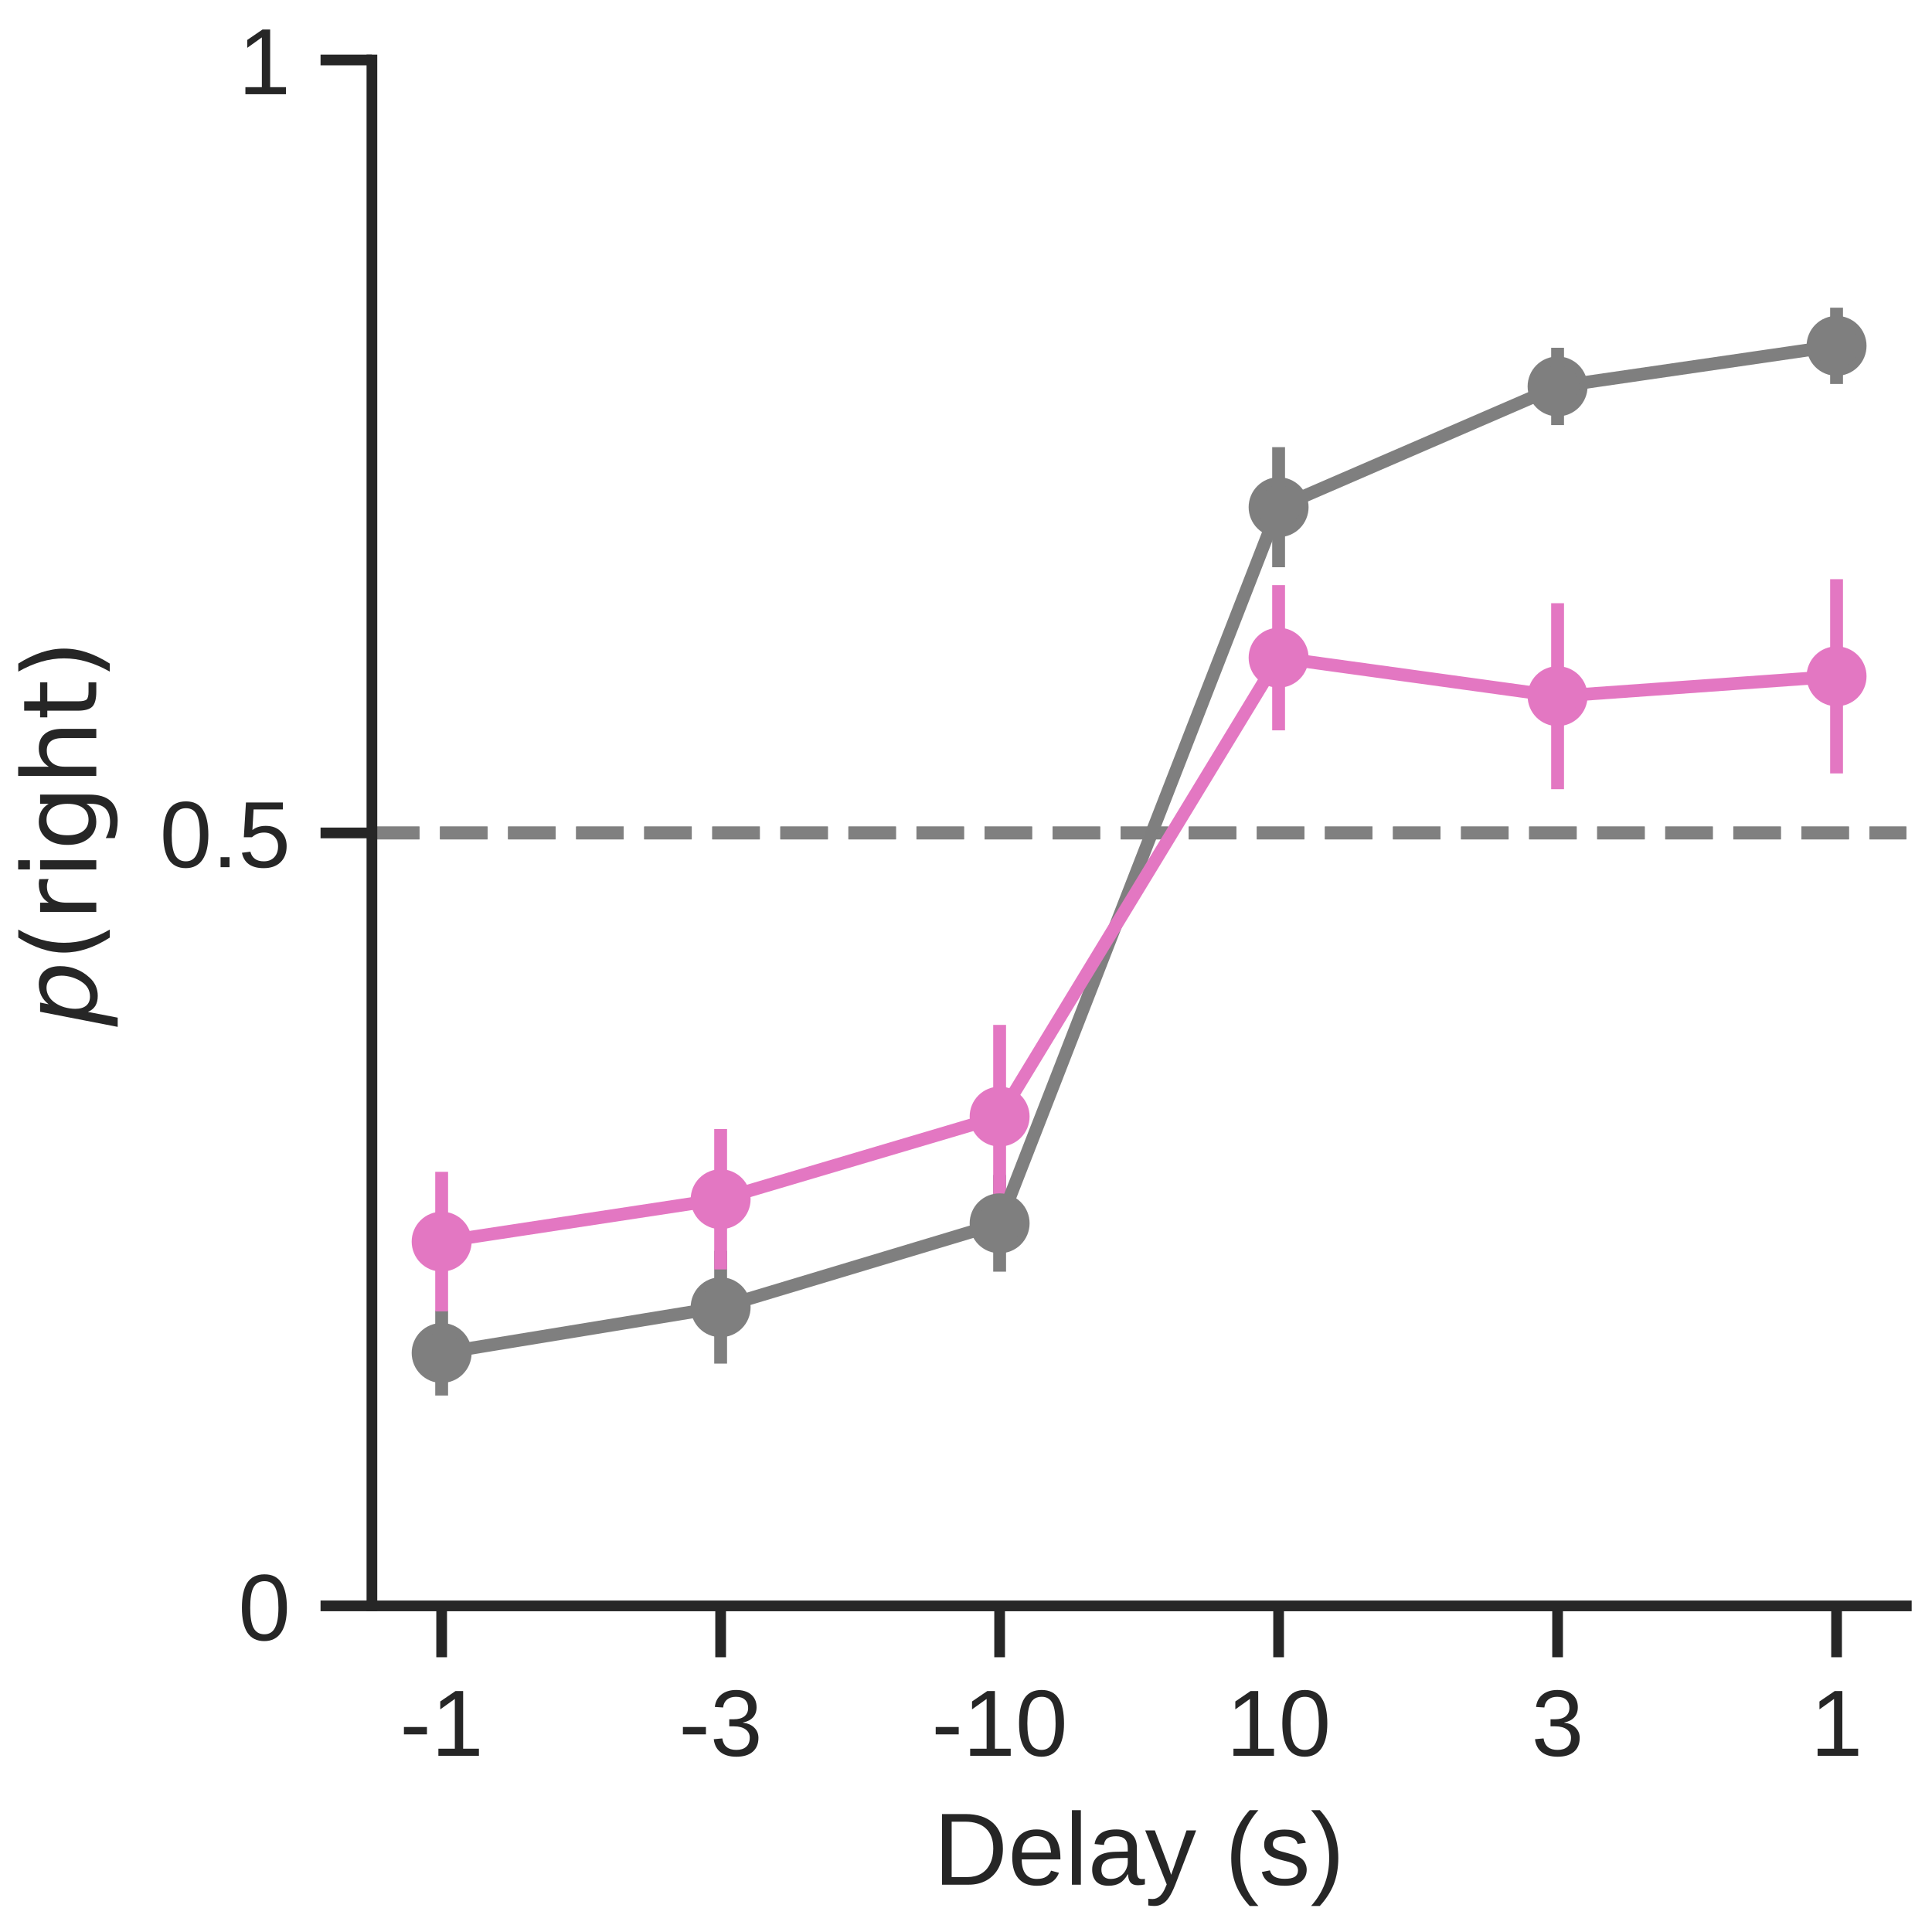
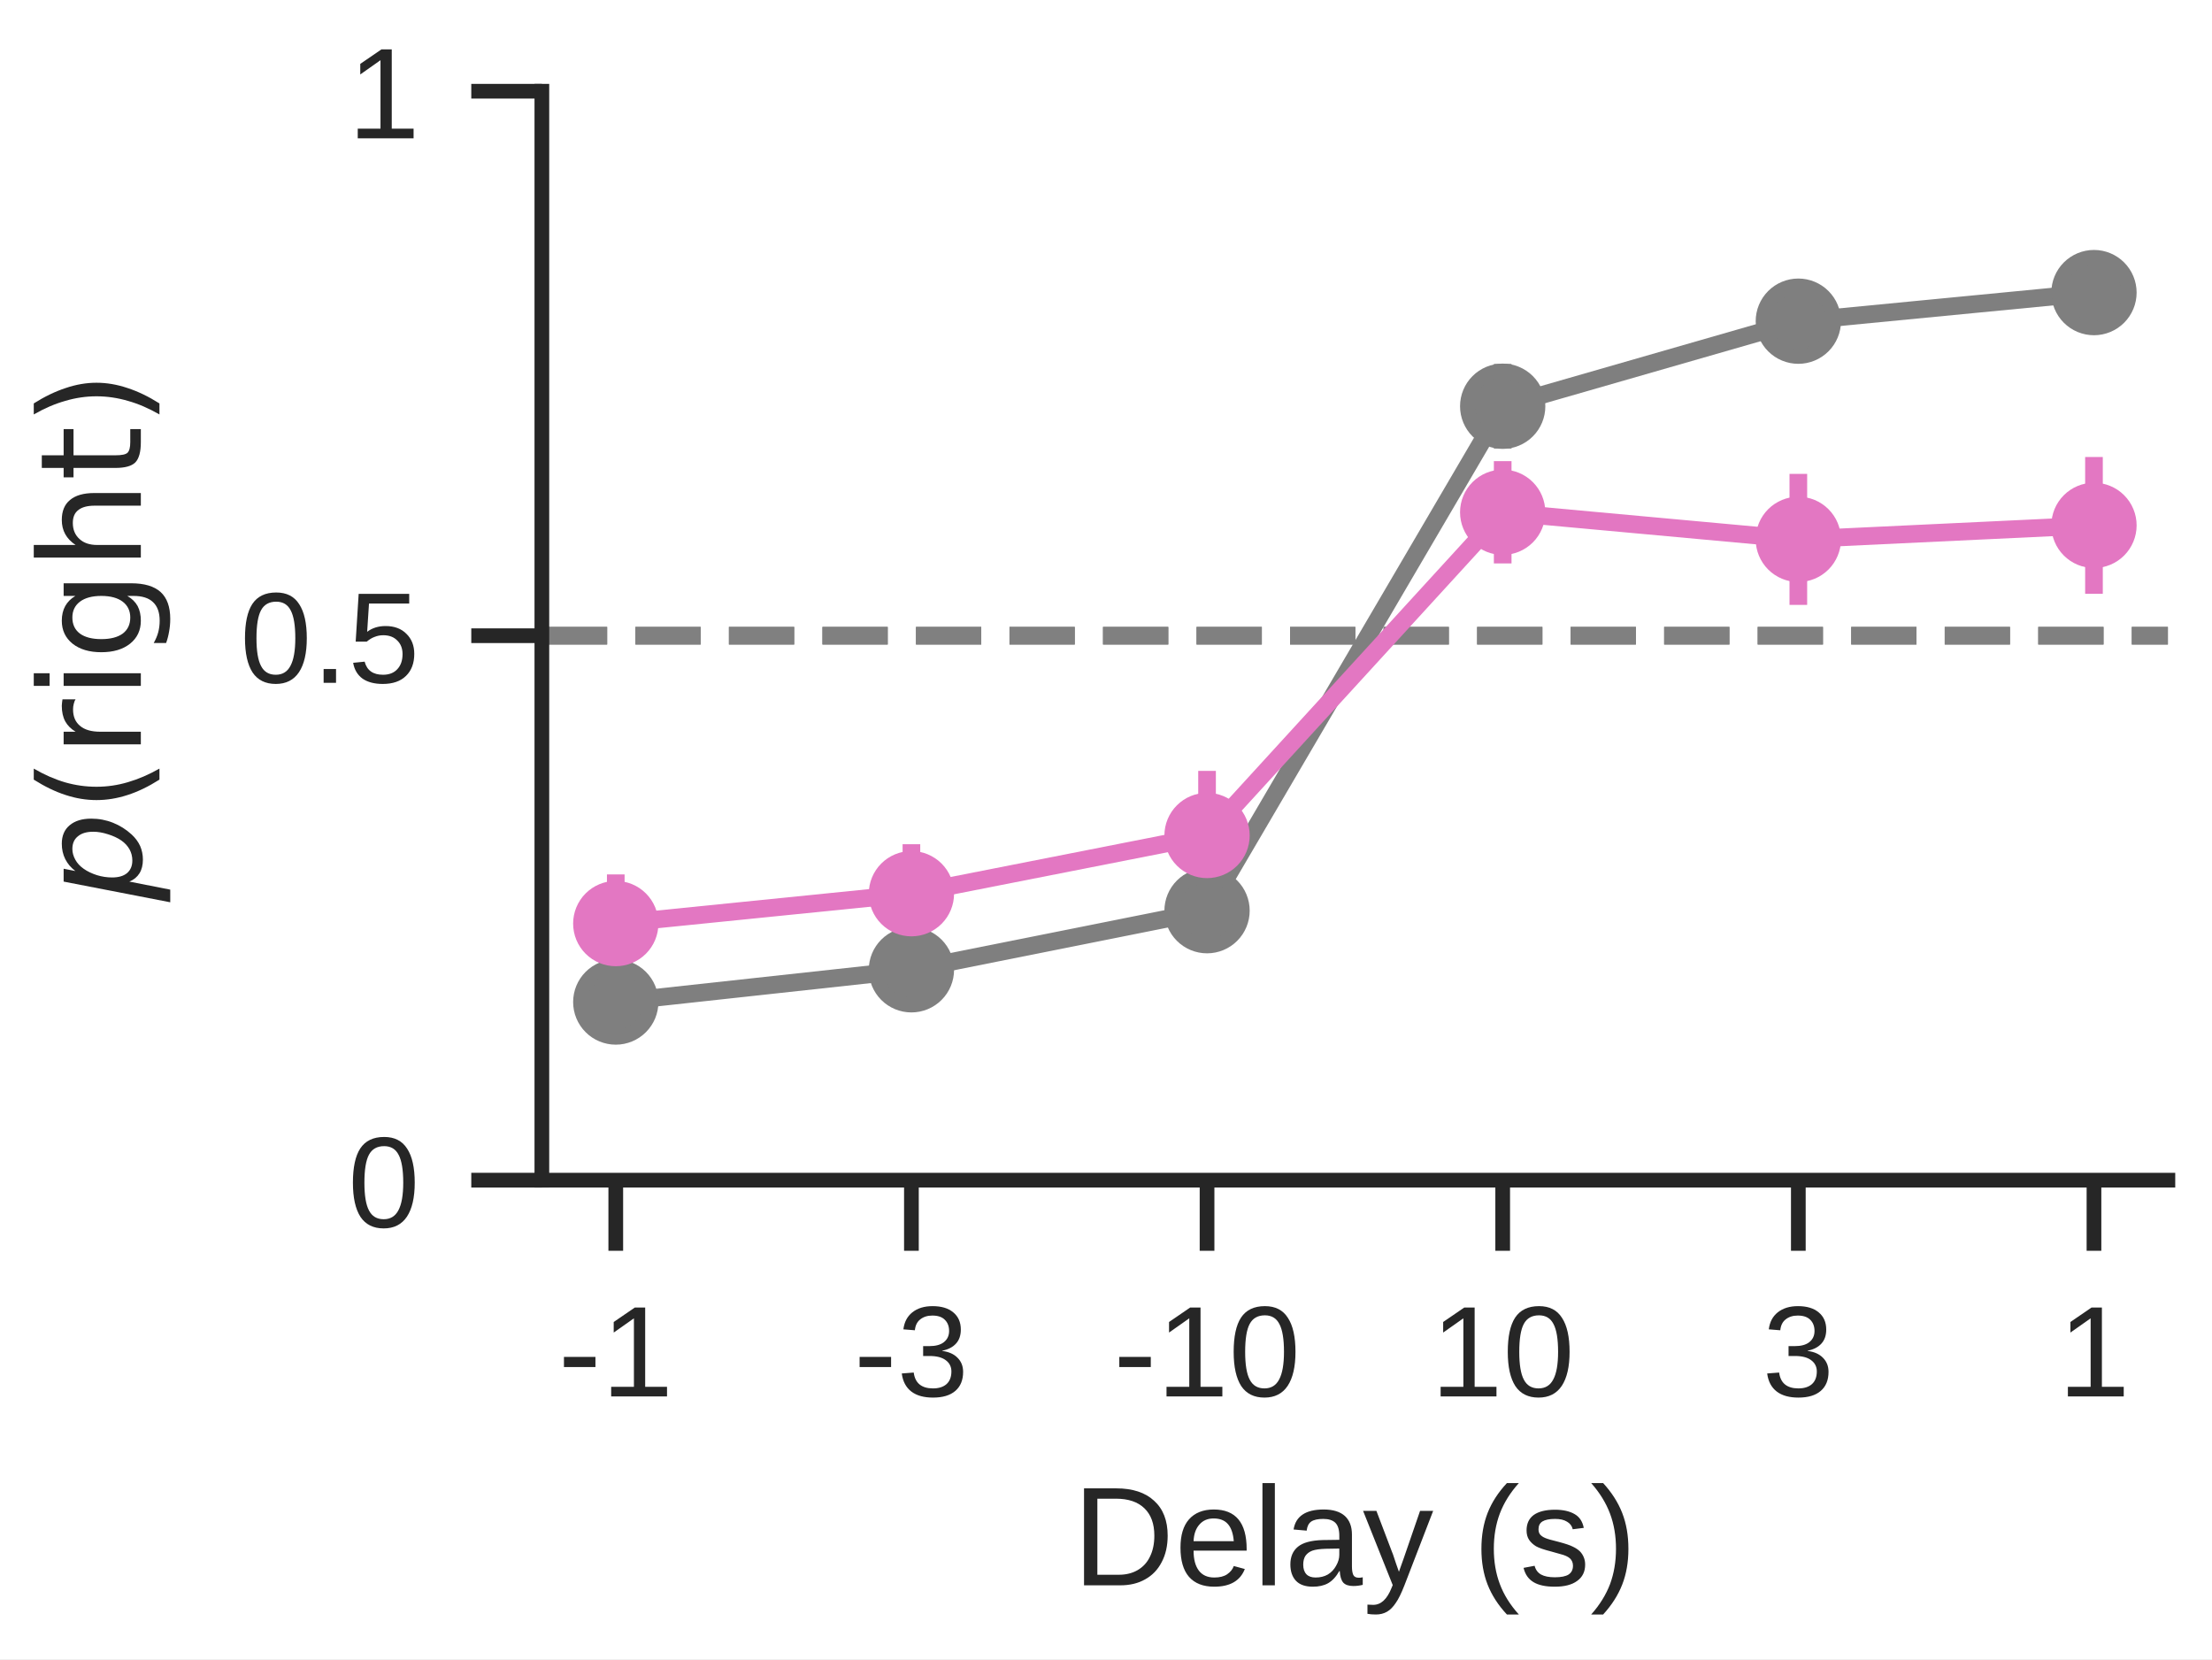
- <svg xmlns="http://www.w3.org/2000/svg" xmlns:xlink="http://www.w3.org/1999/xlink" width="225.638pt" height="225.638pt" viewBox="0 0 225.638 225.638" version="1.1">
+ <svg xmlns="http://www.w3.org/2000/svg" xmlns:xlink="http://www.w3.org/1999/xlink" width="150.425pt" height="112.819pt" viewBox="0 0 150.425 112.819" version="1.1">
  <defs>
    <style type="text/css">*{stroke-linejoin: round; stroke-linecap: butt}</style>
  </defs>
  <g id="figure_1">
    <g id="patch_1">
-       <path d="M 0 225.638  L 225.638 225.638  L 225.638 0  L 0 0  z " style="fill: #ffffff" />
+       <path d="M 0 112.819  L 150.425 112.819  L 150.425 0  L 0 0  z " style="fill: #ffffff" />
    </g>
    <g id="axes_1">
      <g id="patch_2">
-         <path d="M 43.436 187.552  L 222.638 187.552  L 222.638 7.004  L 43.436 7.004  z " style="fill: #ffffff" />
+         <path d="M 36.849 80.251  L 147.425 80.251  L 147.425 6.204  L 36.849 6.204  z " style="fill: #ffffff" />
      </g>
      <g id="matplotlib.axis_1">
        <g id="xtick_1">
          <g id="line2d_1">
            <defs>
-               <path id="m9818695403" d="M 0 0  L 0 6  " style="stroke: #262626; stroke-width: 1.25" />
+               <path id="me9007b74b6" d="M 0 0  L 0 4.8  " style="stroke: #262626" />
            </defs>
            <g>
-               <use xlink:href="#m9818695403" x="51.581" y="187.552" style="fill: #262626; stroke: #262626; stroke-width: 1.25" />
+               <use xlink:href="#me9007b74b6" x="41.875" y="80.251" style="fill: #262626; stroke: #262626" />
            </g>
          </g>
          <g id="text_1">
-             <text style="font-size: 11px; font-family: 'Arial', 'DejaVu Sans', 'Liberation Sans', 'Bitstream Vera Sans', sans-serif; text-anchor: middle; fill: #262626" x="51.581" y="205.061" transform="rotate(-0 51.58117 205.0607)">-1</text>
+             <text style="font-size: 8.8px; font-family: 'Arial', 'DejaVu Sans', 'Liberation Sans', 'Bitstream Vera Sans', sans-serif; text-anchor: middle; fill: #262626" x="41.875" y="94.957" transform="rotate(-0 41.87475 94.95714)">-1</text>
          </g>
        </g>
        <g id="xtick_2">
          <g id="line2d_2">
            <g>
-               <use xlink:href="#m9818695403" x="84.163" y="187.552" style="fill: #262626; stroke: #262626; stroke-width: 1.25" />
+               <use xlink:href="#me9007b74b6" x="61.98" y="80.251" style="fill: #262626; stroke: #262626" />
            </g>
          </g>
          <g id="text_2">
-             <text style="font-size: 11px; font-family: 'Arial', 'DejaVu Sans', 'Liberation Sans', 'Bitstream Vera Sans', sans-serif; text-anchor: middle; fill: #262626" x="84.163" y="205.061" transform="rotate(-0 84.16334 205.0607)">-3</text>
+             <text style="font-size: 8.8px; font-family: 'Arial', 'DejaVu Sans', 'Liberation Sans', 'Bitstream Vera Sans', sans-serif; text-anchor: middle; fill: #262626" x="61.98" y="94.957" transform="rotate(-0 61.97955 94.95714)">-3</text>
          </g>
        </g>
        <g id="xtick_3">
          <g id="line2d_3">
            <g>
-               <use xlink:href="#m9818695403" x="116.746" y="187.552" style="fill: #262626; stroke: #262626; stroke-width: 1.25" />
+               <use xlink:href="#me9007b74b6" x="82.084" y="80.251" style="fill: #262626; stroke: #262626" />
            </g>
          </g>
          <g id="text_3">
-             <text style="font-size: 11px; font-family: 'Arial', 'DejaVu Sans', 'Liberation Sans', 'Bitstream Vera Sans', sans-serif; text-anchor: middle; fill: #262626" x="116.746" y="205.061" transform="rotate(-0 116.7455 205.0607)">-10</text>
+             <text style="font-size: 8.8px; font-family: 'Arial', 'DejaVu Sans', 'Liberation Sans', 'Bitstream Vera Sans', sans-serif; text-anchor: middle; fill: #262626" x="82.084" y="94.957" transform="rotate(-0 82.08435 94.95714)">-10</text>
          </g>
        </g>
        <g id="xtick_4">
          <g id="line2d_4">
            <g>
-               <use xlink:href="#m9818695403" x="149.328" y="187.552" style="fill: #262626; stroke: #262626; stroke-width: 1.25" />
+               <use xlink:href="#me9007b74b6" x="102.189" y="80.251" style="fill: #262626; stroke: #262626" />
            </g>
          </g>
          <g id="text_4">
-             <text style="font-size: 11px; font-family: 'Arial', 'DejaVu Sans', 'Liberation Sans', 'Bitstream Vera Sans', sans-serif; text-anchor: middle; fill: #262626" x="149.328" y="205.061" transform="rotate(-0 149.3277 205.0607)">10</text>
+             <text style="font-size: 8.8px; font-family: 'Arial', 'DejaVu Sans', 'Liberation Sans', 'Bitstream Vera Sans', sans-serif; text-anchor: middle; fill: #262626" x="102.189" y="94.957" transform="rotate(-0 102.1892 94.95714)">10</text>
          </g>
        </g>
        <g id="xtick_5">
          <g id="line2d_5">
            <g>
-               <use xlink:href="#m9818695403" x="181.91" y="187.552" style="fill: #262626; stroke: #262626; stroke-width: 1.25" />
+               <use xlink:href="#me9007b74b6" x="122.294" y="80.251" style="fill: #262626; stroke: #262626" />
            </g>
          </g>
          <g id="text_5">
-             <text style="font-size: 11px; font-family: 'Arial', 'DejaVu Sans', 'Liberation Sans', 'Bitstream Vera Sans', sans-serif; text-anchor: middle; fill: #262626" x="181.91" y="205.061" transform="rotate(-0 181.9098 205.0607)">3</text>
+             <text style="font-size: 8.8px; font-family: 'Arial', 'DejaVu Sans', 'Liberation Sans', 'Bitstream Vera Sans', sans-serif; text-anchor: middle; fill: #262626" x="122.294" y="94.957" transform="rotate(-0 122.294 94.95714)">3</text>
          </g>
        </g>
        <g id="xtick_6">
          <g id="line2d_6">
            <g>
-               <use xlink:href="#m9818695403" x="214.492" y="187.552" style="fill: #262626; stroke: #262626; stroke-width: 1.25" />
+               <use xlink:href="#me9007b74b6" x="142.399" y="80.251" style="fill: #262626; stroke: #262626" />
            </g>
          </g>
          <g id="text_6">
-             <text style="font-size: 11px; font-family: 'Arial', 'DejaVu Sans', 'Liberation Sans', 'Bitstream Vera Sans', sans-serif; text-anchor: middle; fill: #262626" x="214.492" y="205.061" transform="rotate(-0 214.492 205.0607)">1</text>
+             <text style="font-size: 8.8px; font-family: 'Arial', 'DejaVu Sans', 'Liberation Sans', 'Bitstream Vera Sans', sans-serif; text-anchor: middle; fill: #262626" x="142.399" y="94.957" transform="rotate(-0 142.3988 94.95714)">1</text>
          </g>
        </g>
        <g id="text_7">
-           <text style="font-size: 12px; font-family: 'Arial', 'DejaVu Sans', 'Liberation Sans', 'Bitstream Vera Sans', sans-serif; text-anchor: middle; fill: #262626" x="133.037" y="220.112" transform="rotate(-0 133.0366 220.1119)">Delay (s)</text>
+           <text style="font-size: 9.6px; font-family: 'Arial', 'DejaVu Sans', 'Liberation Sans', 'Bitstream Vera Sans', sans-serif; text-anchor: middle; fill: #262626" x="92.137" y="107.798" transform="rotate(-0 92.13675 107.7982)">Delay (s)</text>
        </g>
      </g>
      <g id="matplotlib.axis_2">
        <g id="ytick_1">
          <g id="line2d_7">
            <defs>
-               <path id="ma1fc4d03cf" d="M 0 0  L -6 0  " style="stroke: #262626; stroke-width: 1.25" />
+               <path id="m8d7069162b" d="M 0 0  L -4.8 0  " style="stroke: #262626" />
            </defs>
            <g>
-               <use xlink:href="#ma1fc4d03cf" x="43.436" y="187.552" style="fill: #262626; stroke: #262626; stroke-width: 1.25" />
+               <use xlink:href="#m8d7069162b" x="36.849" y="80.251" style="fill: #262626; stroke: #262626" />
            </g>
          </g>
          <g id="text_8">
-             <text style="font-size: 11px; font-family: 'Arial', 'DejaVu Sans', 'Liberation Sans', 'Bitstream Vera Sans', sans-serif; text-anchor: end; fill: #262626" x="33.936" y="191.557" transform="rotate(-0 33.93563 191.5565)">0</text>
+             <text style="font-size: 8.8px; font-family: 'Arial', 'DejaVu Sans', 'Liberation Sans', 'Bitstream Vera Sans', sans-serif; text-anchor: end; fill: #262626" x="28.549" y="83.454" transform="rotate(-0 28.54855 83.45382)">0</text>
          </g>
        </g>
        <g id="ytick_2">
          <g id="line2d_8">
            <g>
-               <use xlink:href="#ma1fc4d03cf" x="43.436" y="97.278" style="fill: #262626; stroke: #262626; stroke-width: 1.25" />
+               <use xlink:href="#m8d7069162b" x="36.849" y="43.227" style="fill: #262626; stroke: #262626" />
            </g>
          </g>
          <g id="text_9">
-             <text style="font-size: 11px; font-family: 'Arial', 'DejaVu Sans', 'Liberation Sans', 'Bitstream Vera Sans', sans-serif; text-anchor: end; fill: #262626" x="33.936" y="101.283" transform="rotate(-0 33.93563 101.2825)">0.5</text>
+             <text style="font-size: 8.8px; font-family: 'Arial', 'DejaVu Sans', 'Liberation Sans', 'Bitstream Vera Sans', sans-serif; text-anchor: end; fill: #262626" x="28.549" y="46.43" transform="rotate(-0 28.54855 46.43035)">0.5</text>
          </g>
        </g>
        <g id="ytick_3">
          <g id="line2d_9">
            <g>
-               <use xlink:href="#ma1fc4d03cf" x="43.436" y="7.004" style="fill: #262626; stroke: #262626; stroke-width: 1.25" />
+               <use xlink:href="#m8d7069162b" x="36.849" y="6.204" style="fill: #262626; stroke: #262626" />
            </g>
          </g>
          <g id="text_10">
-             <text style="font-size: 11px; font-family: 'Arial', 'DejaVu Sans', 'Liberation Sans', 'Bitstream Vera Sans', sans-serif; text-anchor: end; fill: #262626" x="33.936" y="11.009" transform="rotate(-0 33.93563 11.00854)">1</text>
+             <text style="font-size: 8.8px; font-family: 'Arial', 'DejaVu Sans', 'Liberation Sans', 'Bitstream Vera Sans', sans-serif; text-anchor: end; fill: #262626" x="28.549" y="9.407" transform="rotate(-0 28.54855 9.406881)">1</text>
          </g>
        </g>
        <g id="text_11">
-           <g style="fill: #262626" transform="translate(12.12024 119.8984) rotate(-90)">
+           <g style="fill: #262626" transform="translate(10.29624 61.32303) rotate(-90)">
            <text>
-               <tspan x="0" y="-0.875" style="font-style: oblique; font-size: 12px; font-family: 'DejaVu Sans'; fill: #262626">p</tspan>
-               <tspan x="7.617" y="-0.875" style="font-size: 12px; font-family: 'DejaVu Sans'; fill: #262626">(</tspan>
-               <tspan x="12.299" y="-0.875" style="font-size: 12px; font-family: 'DejaVu Sans'; fill: #262626">r</tspan>
-               <tspan x="17.232" y="-0.875" style="font-size: 12px; font-family: 'DejaVu Sans'; fill: #262626">i</tspan>
-               <tspan x="20.566" y="-0.875" style="font-size: 12px; font-family: 'DejaVu Sans'; fill: #262626">g</tspan>
-               <tspan x="28.184" y="-0.875" style="font-size: 12px; font-family: 'DejaVu Sans'; fill: #262626">h</tspan>
-               <tspan x="35.789" y="-0.875" style="font-size: 12px; font-family: 'DejaVu Sans'; fill: #262626">t</tspan>
-               <tspan x="40.494" y="-0.875" style="font-size: 12px; font-family: 'DejaVu Sans'; fill: #262626">)</tspan>
+               <tspan x="0" y="-0.719" style="font-style: oblique; font-size: 9.6px; font-family: 'DejaVu Sans'; fill: #262626">p</tspan>
+               <tspan x="6.09" y="-0.719" style="font-size: 9.6px; font-family: 'DejaVu Sans'; fill: #262626">(</tspan>
+               <tspan x="9.833" y="-0.719" style="font-size: 9.6px; font-family: 'DejaVu Sans'; fill: #262626">r</tspan>
+               <tspan x="13.777" y="-0.719" style="font-size: 9.6px; font-family: 'DejaVu Sans'; fill: #262626">i</tspan>
+               <tspan x="16.442" y="-0.719" style="font-size: 9.6px; font-family: 'DejaVu Sans'; fill: #262626">g</tspan>
+               <tspan x="22.532" y="-0.719" style="font-size: 9.6px; font-family: 'DejaVu Sans'; fill: #262626">h</tspan>
+               <tspan x="28.613" y="-0.719" style="font-size: 9.6px; font-family: 'DejaVu Sans'; fill: #262626">t</tspan>
+               <tspan x="32.374" y="-0.719" style="font-size: 9.6px; font-family: 'DejaVu Sans'; fill: #262626">)</tspan>
            </text>
          </g>
        </g>
      </g>
      <g id="LineCollection_1">
-         <path d="M 51.581 162.98  L 51.581 153.05  " clip-path="url(#p91454acde4)" style="fill: none; stroke: #7f7f7f; stroke-width: 1.5" />
-         <path d="M 84.163 159.258  L 84.163 146.085  " clip-path="url(#p91454acde4)" style="fill: none; stroke: #7f7f7f; stroke-width: 1.5" />
-         <path d="M 116.746 148.519  L 116.746 137.222  " clip-path="url(#p91454acde4)" style="fill: none; stroke: #7f7f7f; stroke-width: 1.5" />
-         <path d="M 149.328 66.245  L 149.328 52.224  " clip-path="url(#p91454acde4)" style="fill: none; stroke: #7f7f7f; stroke-width: 1.5" />
-         <path d="M 181.91 49.648  L 181.91 40.614  " clip-path="url(#p91454acde4)" style="fill: none; stroke: #7f7f7f; stroke-width: 1.5" />
-         <path d="M 214.492 44.847  L 214.492 35.935  " clip-path="url(#p91454acde4)" style="fill: none; stroke: #7f7f7f; stroke-width: 1.5" />
+         <path d="M 41.875 70.173  L 41.875 66.1  " clip-path="url(#pd78b3ec64a)" style="fill: none; stroke: #7f7f7f; stroke-width: 1.2" />
+         <path d="M 61.98 68.646  L 61.98 63.244  " clip-path="url(#pd78b3ec64a)" style="fill: none; stroke: #7f7f7f; stroke-width: 1.2" />
+         <path d="M 82.084 64.242  L 82.084 59.609  " clip-path="url(#pd78b3ec64a)" style="fill: none; stroke: #7f7f7f; stroke-width: 1.2" />
+         <path d="M 102.189 30.499  L 102.189 24.749  " clip-path="url(#pd78b3ec64a)" style="fill: none; stroke: #7f7f7f; stroke-width: 1.2" />
+         <path d="M 122.294 23.693  L 122.294 19.988  " clip-path="url(#pd78b3ec64a)" style="fill: none; stroke: #7f7f7f; stroke-width: 1.2" />
+         <path d="M 142.399 21.723  L 142.399 18.069  " clip-path="url(#pd78b3ec64a)" style="fill: none; stroke: #7f7f7f; stroke-width: 1.2" />
      </g>
      <g id="line2d_10">
-         <path d="M 43.436 97.278  L 222.638 97.278  " clip-path="url(#p91454acde4)" style="fill: none; stroke-dasharray: 5.55,2.4; stroke-dashoffset: 0; stroke: #808080; stroke-width: 1.5" />
+         <path d="M 36.849 43.227  L 147.425 43.227  " clip-path="url(#pd78b3ec64a)" style="fill: none; stroke-dasharray: 4.44,1.92; stroke-dashoffset: 0; stroke: #808080; stroke-width: 1.2" />
      </g>
      <g id="LineCollection_2">
-         <path d="M 51.581 153.159  L 51.581 136.859  " clip-path="url(#p91454acde4)" style="fill: none; stroke: #e377c2; stroke-width: 1.5" />
-         <path d="M 84.163 148.259  L 84.163 131.855  " clip-path="url(#p91454acde4)" style="fill: none; stroke: #e377c2; stroke-width: 1.5" />
-         <path d="M 116.746 141.11  L 116.746 119.697  " clip-path="url(#p91454acde4)" style="fill: none; stroke: #e377c2; stroke-width: 1.5" />
-         <path d="M 149.328 85.295  L 149.328 68.333  " clip-path="url(#p91454acde4)" style="fill: none; stroke: #e377c2; stroke-width: 1.5" />
-         <path d="M 181.91 92.167  L 181.91 70.446  " clip-path="url(#p91454acde4)" style="fill: none; stroke: #e377c2; stroke-width: 1.5" />
-         <path d="M 214.492 90.329  L 214.492 67.646  " clip-path="url(#p91454acde4)" style="fill: none; stroke: #e377c2; stroke-width: 1.5" />
+         <path d="M 41.875 66.145  L 41.875 59.46  " clip-path="url(#pd78b3ec64a)" style="fill: none; stroke: #e377c2; stroke-width: 1.2" />
+         <path d="M 61.98 64.135  L 61.98 57.408  " clip-path="url(#pd78b3ec64a)" style="fill: none; stroke: #e377c2; stroke-width: 1.2" />
+         <path d="M 82.084 61.204  L 82.084 52.421  " clip-path="url(#pd78b3ec64a)" style="fill: none; stroke: #e377c2; stroke-width: 1.2" />
+         <path d="M 102.189 38.312  L 102.189 31.356  " clip-path="url(#pd78b3ec64a)" style="fill: none; stroke: #e377c2; stroke-width: 1.2" />
+         <path d="M 122.294 41.131  L 122.294 32.222  " clip-path="url(#pd78b3ec64a)" style="fill: none; stroke: #e377c2; stroke-width: 1.2" />
+         <path d="M 142.399 40.377  L 142.399 31.074  " clip-path="url(#pd78b3ec64a)" style="fill: none; stroke: #e377c2; stroke-width: 1.2" />
      </g>
      <g id="line2d_11">
-         <path d="M 43.436 97.278  L 222.638 97.278  " clip-path="url(#p91454acde4)" style="fill: none; stroke-dasharray: 5.55,2.4; stroke-dashoffset: 0; stroke: #808080; stroke-width: 1.5" />
+         <path d="M 36.849 43.227  L 147.425 43.227  " clip-path="url(#pd78b3ec64a)" style="fill: none; stroke-dasharray: 4.44,1.92; stroke-dashoffset: 0; stroke: #808080; stroke-width: 1.2" />
      </g>
      <g id="line2d_12">
-         <path d="M 51.581 158.015  L 84.163 152.672  L 116.746 142.871  L 149.328 59.234  L 181.91 45.131  L 214.492 40.391  " clip-path="url(#p91454acde4)" style="fill: none; stroke: #7f7f7f; stroke-width: 1.5; stroke-linecap: round" />
+         <path d="M 41.875 68.137  L 61.98 65.945  L 82.084 61.926  L 102.189 27.624  L 122.294 21.84  L 142.399 19.896  " clip-path="url(#pd78b3ec64a)" style="fill: none; stroke: #7f7f7f; stroke-width: 1.2; stroke-linecap: round" />
        <defs>
-           <path id="m016a233178" d="M 0 3  C 0.796 3 1.559 2.684 2.121 2.121  C 2.684 1.559 3 0.796 3 0  C 3 -0.796 2.684 -1.559 2.121 -2.121  C 1.559 -2.684 0.796 -3 0 -3  C -0.796 -3 -1.559 -2.684 -2.121 -2.121  C -2.684 -1.559 -3 -0.796 -3 0  C -3 0.796 -2.684 1.559 -2.121 2.121  C -1.559 2.684 -0.796 3 0 3  z " style="stroke: #7f7f7f" />
+           <path id="md823a115f0" d="M 0 2.4  C 0.636 2.4 1.247 2.147 1.697 1.697  C 2.147 1.247 2.4 0.636 2.4 0  C 2.4 -0.636 2.147 -1.247 1.697 -1.697  C 1.247 -2.147 0.636 -2.4 0 -2.4  C -0.636 -2.4 -1.247 -2.147 -1.697 -1.697  C -2.147 -1.247 -2.4 -0.636 -2.4 0  C -2.4 0.636 -2.147 1.247 -1.697 1.697  C -1.247 2.147 -0.636 2.4 0 2.4  z " style="stroke: #7f7f7f" />
        </defs>
-         <g clip-path="url(#p91454acde4)">
-           <use xlink:href="#m016a233178" x="51.581" y="158.015" style="fill: #7f7f7f; stroke: #7f7f7f" />
-           <use xlink:href="#m016a233178" x="84.163" y="152.672" style="fill: #7f7f7f; stroke: #7f7f7f" />
-           <use xlink:href="#m016a233178" x="116.746" y="142.871" style="fill: #7f7f7f; stroke: #7f7f7f" />
-           <use xlink:href="#m016a233178" x="149.328" y="59.234" style="fill: #7f7f7f; stroke: #7f7f7f" />
-           <use xlink:href="#m016a233178" x="181.91" y="45.131" style="fill: #7f7f7f; stroke: #7f7f7f" />
-           <use xlink:href="#m016a233178" x="214.492" y="40.391" style="fill: #7f7f7f; stroke: #7f7f7f" />
+         <g clip-path="url(#pd78b3ec64a)">
+           <use xlink:href="#md823a115f0" x="41.875" y="68.137" style="fill: #7f7f7f; stroke: #7f7f7f" />
+           <use xlink:href="#md823a115f0" x="61.98" y="65.945" style="fill: #7f7f7f; stroke: #7f7f7f" />
+           <use xlink:href="#md823a115f0" x="82.084" y="61.926" style="fill: #7f7f7f; stroke: #7f7f7f" />
+           <use xlink:href="#md823a115f0" x="102.189" y="27.624" style="fill: #7f7f7f; stroke: #7f7f7f" />
+           <use xlink:href="#md823a115f0" x="122.294" y="21.84" style="fill: #7f7f7f; stroke: #7f7f7f" />
+           <use xlink:href="#md823a115f0" x="142.399" y="19.896" style="fill: #7f7f7f; stroke: #7f7f7f" />
        </g>
      </g>
      <g id="line2d_13">
-         <path d="M 51.581 145.009  L 84.163 140.057  L 116.746 130.404  L 149.328 76.814  L 181.91 81.306  L 214.492 78.987  " clip-path="url(#p91454acde4)" style="fill: none; stroke: #e377c2; stroke-width: 1.5; stroke-linecap: round" />
+         <path d="M 41.875 62.803  L 61.98 60.771  L 82.084 56.812  L 102.189 34.834  L 122.294 36.676  L 142.399 35.725  " clip-path="url(#pd78b3ec64a)" style="fill: none; stroke: #e377c2; stroke-width: 1.2; stroke-linecap: round" />
        <defs>
-           <path id="m938ab0e0ef" d="M 0 3  C 0.796 3 1.559 2.684 2.121 2.121  C 2.684 1.559 3 0.796 3 0  C 3 -0.796 2.684 -1.559 2.121 -2.121  C 1.559 -2.684 0.796 -3 0 -3  C -0.796 -3 -1.559 -2.684 -2.121 -2.121  C -2.684 -1.559 -3 -0.796 -3 0  C -3 0.796 -2.684 1.559 -2.121 2.121  C -1.559 2.684 -0.796 3 0 3  z " style="stroke: #e377c2" />
+           <path id="m1a7f222c22" d="M 0 2.4  C 0.636 2.4 1.247 2.147 1.697 1.697  C 2.147 1.247 2.4 0.636 2.4 0  C 2.4 -0.636 2.147 -1.247 1.697 -1.697  C 1.247 -2.147 0.636 -2.4 0 -2.4  C -0.636 -2.4 -1.247 -2.147 -1.697 -1.697  C -2.147 -1.247 -2.4 -0.636 -2.4 0  C -2.4 0.636 -2.147 1.247 -1.697 1.697  C -1.247 2.147 -0.636 2.4 0 2.4  z " style="stroke: #e377c2" />
        </defs>
-         <g clip-path="url(#p91454acde4)">
-           <use xlink:href="#m938ab0e0ef" x="51.581" y="145.009" style="fill: #e377c2; stroke: #e377c2" />
-           <use xlink:href="#m938ab0e0ef" x="84.163" y="140.057" style="fill: #e377c2; stroke: #e377c2" />
-           <use xlink:href="#m938ab0e0ef" x="116.746" y="130.404" style="fill: #e377c2; stroke: #e377c2" />
-           <use xlink:href="#m938ab0e0ef" x="149.328" y="76.814" style="fill: #e377c2; stroke: #e377c2" />
-           <use xlink:href="#m938ab0e0ef" x="181.91" y="81.306" style="fill: #e377c2; stroke: #e377c2" />
-           <use xlink:href="#m938ab0e0ef" x="214.492" y="78.987" style="fill: #e377c2; stroke: #e377c2" />
+         <g clip-path="url(#pd78b3ec64a)">
+           <use xlink:href="#m1a7f222c22" x="41.875" y="62.803" style="fill: #e377c2; stroke: #e377c2" />
+           <use xlink:href="#m1a7f222c22" x="61.98" y="60.771" style="fill: #e377c2; stroke: #e377c2" />
+           <use xlink:href="#m1a7f222c22" x="82.084" y="56.812" style="fill: #e377c2; stroke: #e377c2" />
+           <use xlink:href="#m1a7f222c22" x="102.189" y="34.834" style="fill: #e377c2; stroke: #e377c2" />
+           <use xlink:href="#m1a7f222c22" x="122.294" y="36.676" style="fill: #e377c2; stroke: #e377c2" />
+           <use xlink:href="#m1a7f222c22" x="142.399" y="35.725" style="fill: #e377c2; stroke: #e377c2" />
        </g>
      </g>
      <g id="patch_3">
-         <path d="M 43.436 187.552  L 43.436 7.004  " style="fill: none; stroke: #262626; stroke-width: 1.25; stroke-linejoin: miter; stroke-linecap: square" />
+         <path d="M 36.849 80.251  L 36.849 6.204  " style="fill: none; stroke: #262626; stroke-linejoin: miter; stroke-linecap: square" />
      </g>
      <g id="patch_4">
-         <path d="M 43.436 187.552  L 222.638 187.552  " style="fill: none; stroke: #262626; stroke-width: 1.25; stroke-linejoin: miter; stroke-linecap: square" />
+         <path d="M 36.849 80.251  L 147.425 80.251  " style="fill: none; stroke: #262626; stroke-linejoin: miter; stroke-linecap: square" />
      </g>
      <g id="legend_1" />
    </g>
  </g>
  <defs>
-     <clipPath id="p91454acde4">
-       <rect x="43.436" y="7.004" width="179.202" height="180.548" />
+     <clipPath id="pd78b3ec64a">
+       <rect x="36.849" y="6.204" width="110.576" height="74.047" />
    </clipPath>
  </defs>
</svg>
